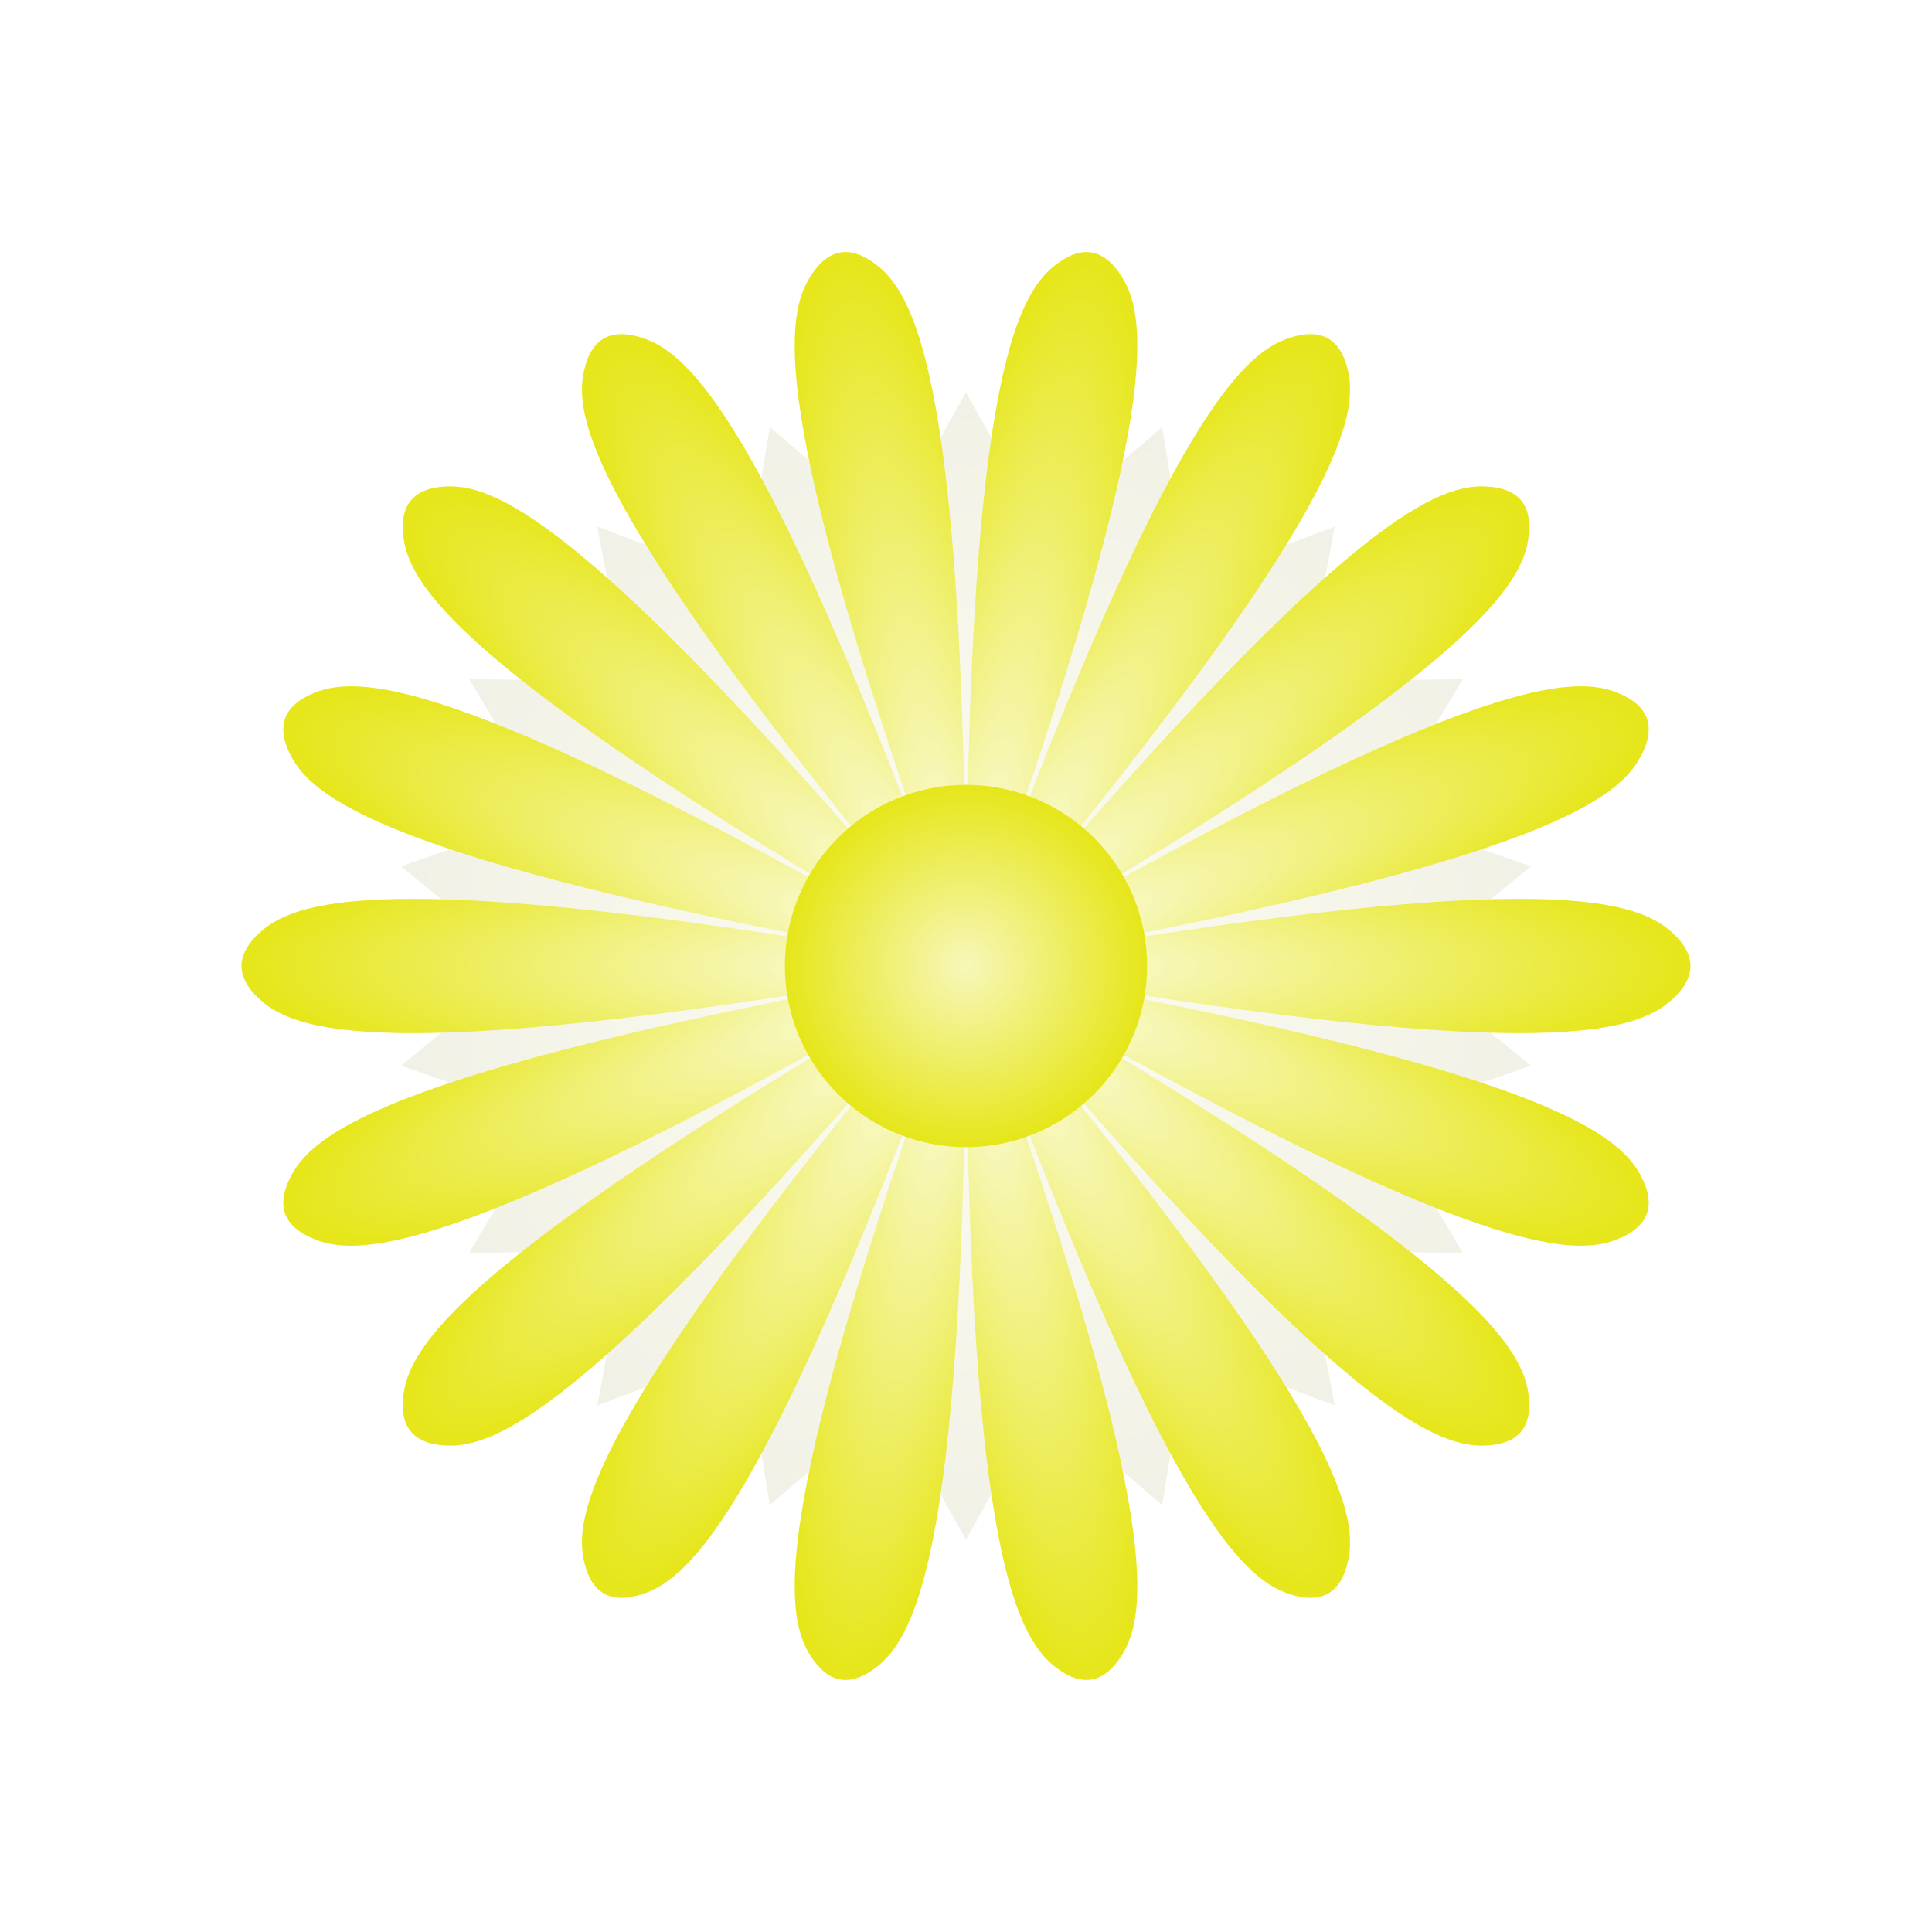
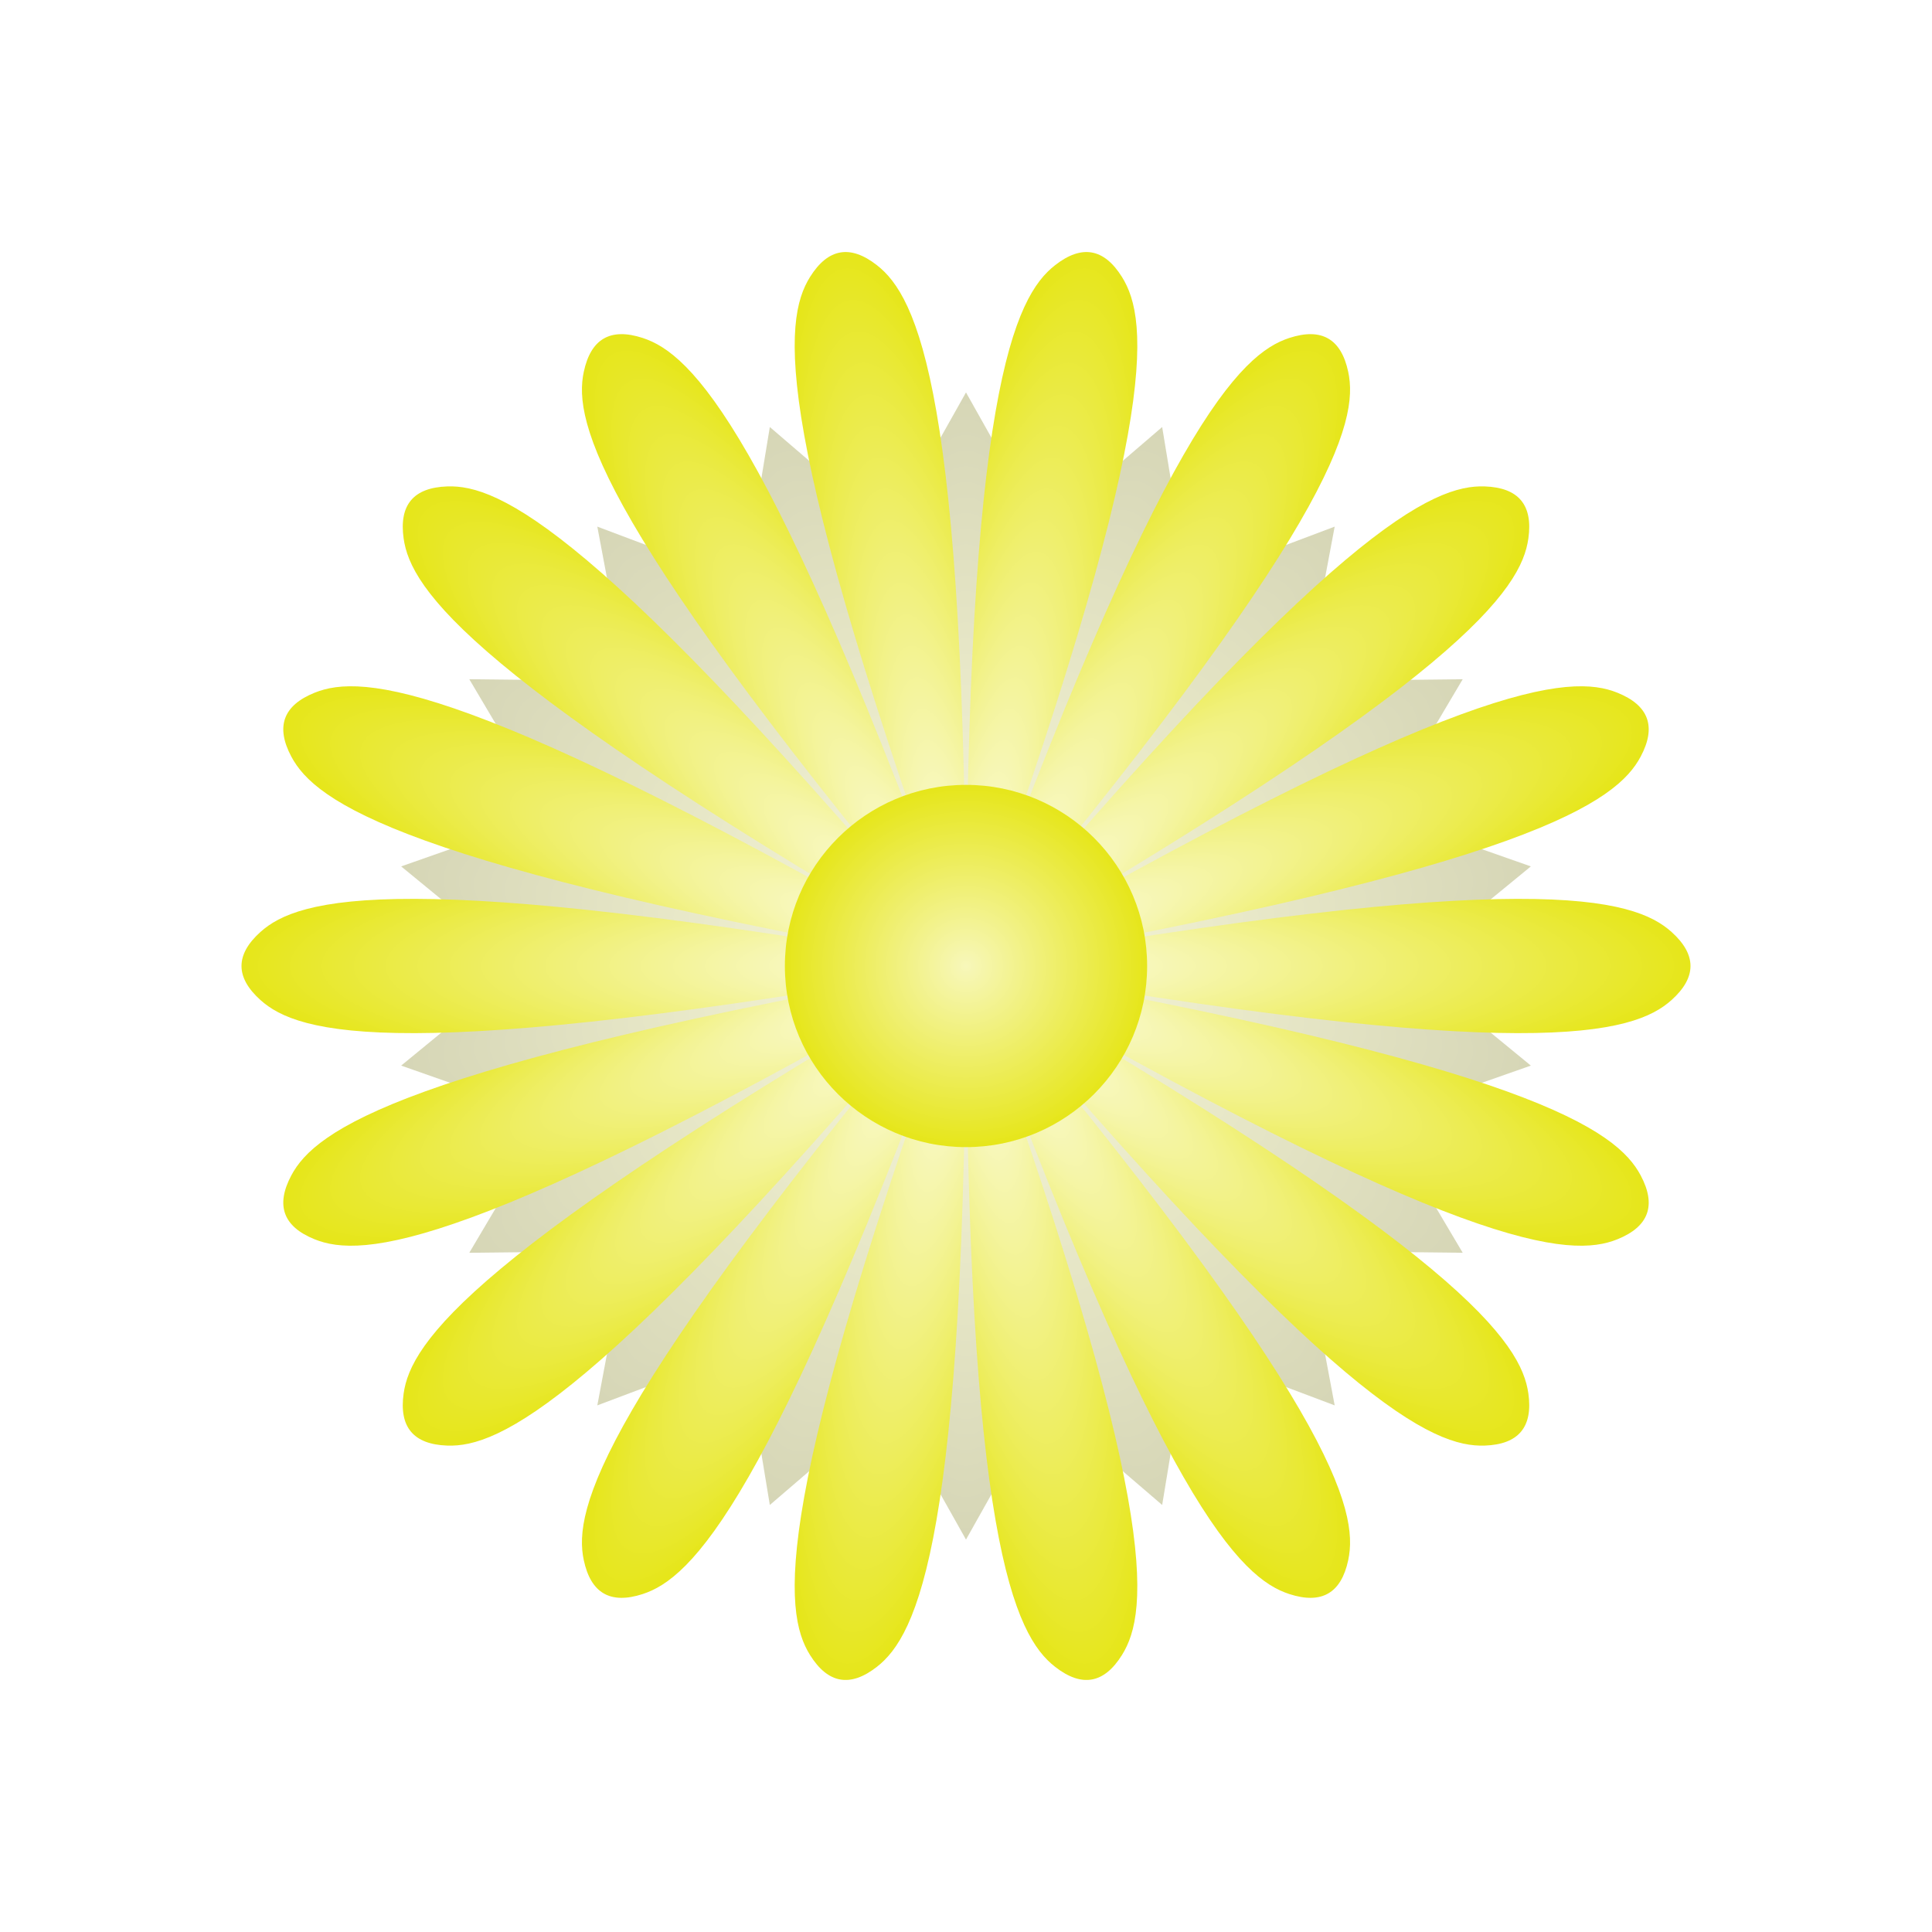
<svg xmlns="http://www.w3.org/2000/svg" xmlns:xlink="http://www.w3.org/1999/xlink" width="1024" height="1024" viewBox="-512 -512 1024 1024">
  <defs>
    <radialGradient id="petalColor" cx="0%" cy="50%" r="100%">
-       <stop offset="25%" stop-color="hsl(60,80%,85%)" stop-opacity="1" />
-       <stop offset="100%" stop-color="hsl(60,80%,50%)" stop-opacity="1" />
+       <stop offset="25%" stop-color="hsl(60,80%,85%)" />
+       <stop offset="100%" stop-color="hsl(60,80%,50%)" />
    </radialGradient>
    <radialGradient id="pistilColor">
-       <stop offset="0%" stop-color="hsl(60,80%,85%)" stop-opacity="1" />
-       <stop offset="100%" stop-color="hsl(60,80%,50%)" stop-opacity="1" />
+       <stop offset="0%" stop-color="hsl(60,80%,85%)" />
+       <stop offset="100%" stop-color="hsl(60,80%,50%)" />
    </radialGradient>
    <radialGradient id="sepalColor" cx="0%" cy="50%" r="100%">
-       <stop offset="0%" stop-color="hsl(60,80%,74%)" stop-opacity="0.1" />
-       <stop offset="100%" stop-color="hsl(60,80%,26%)" stop-opacity="0.1" />
+       <stop offset="0%" stop-color="hsl(60,80%,74%)" stop-opacity="0.3" />
+       <stop offset="100%" stop-color="hsl(60,80%,26%)" stop-opacity="0.3" />
    </radialGradient>
    <circle id="pistil" r="96" stroke="none" fill="url(#pistilColor)" />
    <path id="petal" d="M 0,0 C 300,52.898 354,36 374,18 Q 394,0 374,-18 C 354,-36 300,-52.898 0,0 Z" stroke="none" fill="url(#petalColor)" />
    <polygon id="sepal" points="0,0 240,36 304,0 240,-36" stroke="none" fill="url(#sepalColor)" />
  </defs>
  <g>
    <use transform="rotate(-10)" xlink:href="#sepal" />
    <use transform="rotate(-30)" xlink:href="#sepal" />
    <use transform="rotate(-50)" xlink:href="#sepal" />
    <use transform="rotate(-70)" xlink:href="#sepal" />
    <use transform="rotate(-90)" xlink:href="#sepal" />
    <use transform="rotate(-110)" xlink:href="#sepal" />
    <use transform="rotate(-130)" xlink:href="#sepal" />
    <use transform="rotate(-150)" xlink:href="#sepal" />
    <use transform="rotate(-170)" xlink:href="#sepal" />
    <use transform="rotate(-190)" xlink:href="#sepal" />
    <use transform="rotate(-210)" xlink:href="#sepal" />
    <use transform="rotate(-230)" xlink:href="#sepal" />
    <use transform="rotate(-250)" xlink:href="#sepal" />
    <use transform="rotate(-270)" xlink:href="#sepal" />
    <use transform="rotate(-290)" xlink:href="#sepal" />
    <use transform="rotate(-310)" xlink:href="#sepal" />
    <use transform="rotate(-330)" xlink:href="#sepal" />
    <use transform="rotate(-350)" xlink:href="#sepal" />
    <use transform="rotate(-0)" xlink:href="#petal" />
    <use transform="rotate(-20)" xlink:href="#petal" />
    <use transform="rotate(-40)" xlink:href="#petal" />
    <use transform="rotate(-60)" xlink:href="#petal" />
    <use transform="rotate(-80)" xlink:href="#petal" />
    <use transform="rotate(-100)" xlink:href="#petal" />
    <use transform="rotate(-120)" xlink:href="#petal" />
    <use transform="rotate(-140)" xlink:href="#petal" />
    <use transform="rotate(-160)" xlink:href="#petal" />
    <use transform="rotate(-180)" xlink:href="#petal" />
    <use transform="rotate(-200)" xlink:href="#petal" />
    <use transform="rotate(-220)" xlink:href="#petal" />
    <use transform="rotate(-240)" xlink:href="#petal" />
    <use transform="rotate(-260)" xlink:href="#petal" />
    <use transform="rotate(-280)" xlink:href="#petal" />
    <use transform="rotate(-300)" xlink:href="#petal" />
    <use transform="rotate(-320)" xlink:href="#petal" />
    <use transform="rotate(-340)" xlink:href="#petal" />
    <use xlink:href="#pistil" />
  </g>
</svg>
